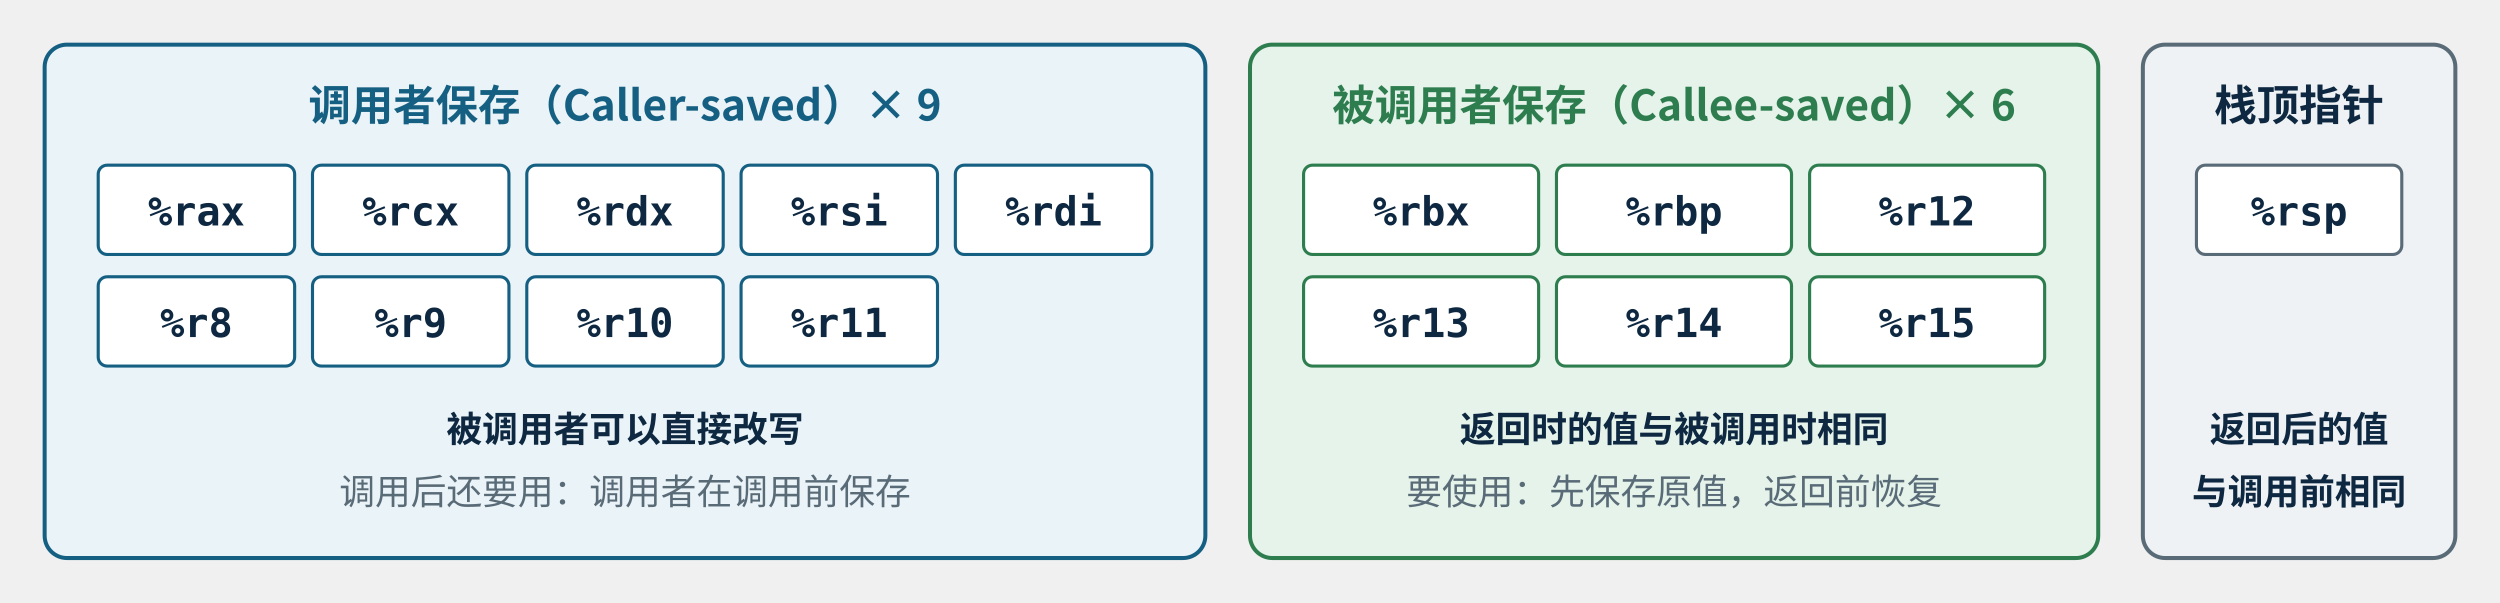
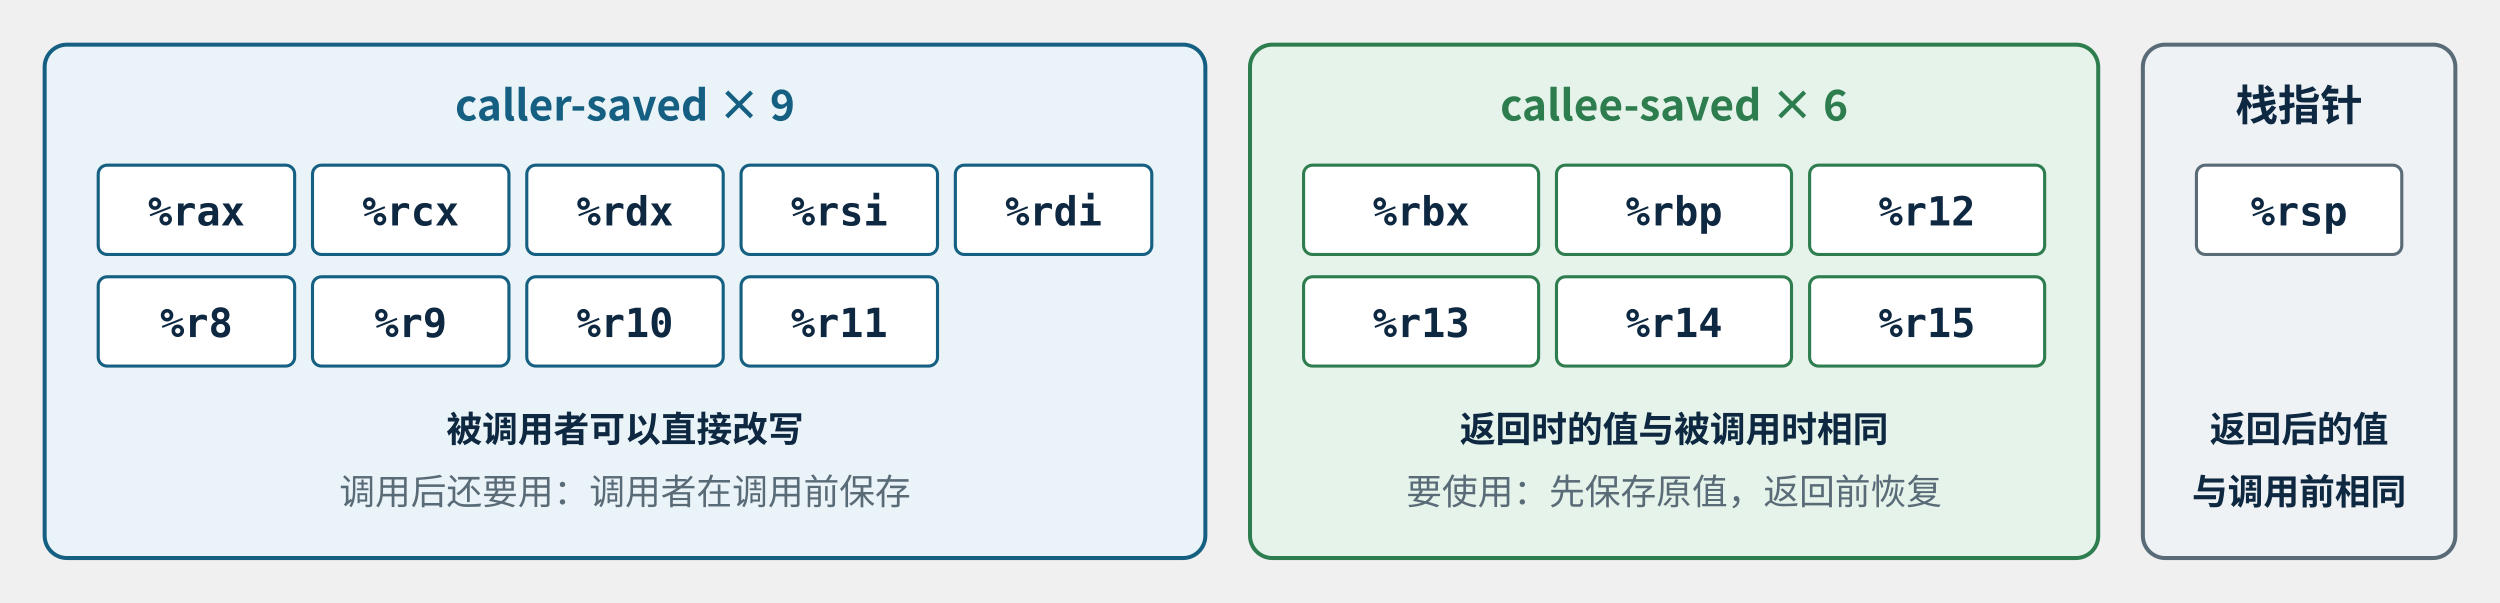
<svg xmlns="http://www.w3.org/2000/svg" viewBox="0 0 1120 270" width="1120" height="270">
  <defs>
    <marker id="ah-156082" viewBox="0 0 10 10" refX="9" refY="5" markerWidth="7" markerHeight="7" orient="auto-start-reverse">
      <path d="M0,0 L10,5 L0,10 z" fill="#156082" />
    </marker>
    <marker id="ah-e97132" viewBox="0 0 10 10" refX="9" refY="5" markerWidth="7" markerHeight="7" orient="auto-start-reverse">
      <path d="M0,0 L10,5 L0,10 z" fill="#e97132" />
    </marker>
    <marker id="ah-0e2841" viewBox="0 0 10 10" refX="9" refY="5" markerWidth="7" markerHeight="7" orient="auto-start-reverse">
      <path d="M0,0 L10,5 L0,10 z" fill="#0e2841" />
    </marker>
    <marker id="ah-2e7d4f" viewBox="0 0 10 10" refX="9" refY="5" markerWidth="7" markerHeight="7" orient="auto-start-reverse">
      <path d="M0,0 L10,5 L0,10 z" fill="#2e7d4f" />
    </marker>
    <marker id="ah-c0392b" viewBox="0 0 10 10" refX="9" refY="5" markerWidth="7" markerHeight="7" orient="auto-start-reverse">
      <path d="M0,0 L10,5 L0,10 z" fill="#c0392b" />
    </marker>
    <marker id="ah-5a6b78" viewBox="0 0 10 10" refX="9" refY="5" markerWidth="7" markerHeight="7" orient="auto-start-reverse">
      <path d="M0,0 L10,5 L0,10 z" fill="#5a6b78" />
    </marker>
    <marker id="ah-9fb5c3" viewBox="0 0 10 10" refX="9" refY="5" markerWidth="7" markerHeight="7" orient="auto-start-reverse">
      <path d="M0,0 L10,5 L0,10 z" fill="#9fb5c3" />
    </marker>
  </defs>
  <rect x="20.0" y="20.0" width="520.0" height="230.0" rx="10" fill="#eaf3f7" stroke="#156082" stroke-width="1.8" />
-   <text x="280.0" y="54.0" font-family="PingFang SC, Noto Sans CJK SC, Source Han Sans SC, sans-serif" font-size="19" font-weight="bold" fill="#156082" text-anchor="middle">调用者保存（Caller-saved）× 9</text>
+   <text x="280.0" y="54.0" font-family="PingFang SC, Noto Sans CJK SC, Source Han Sans SC, sans-serif" font-size="19" font-weight="bold" fill="#156082" text-anchor="middle">caller-saved × 9</text>
  <rect x="44.0" y="74.0" width="88.0" height="40.0" rx="4" fill="#ffffff" stroke="#156082" stroke-width="1.4" />
  <text x="88.0" y="101.0" font-family="SFMono-Regular, Menlo, DejaVu Sans Mono, Consolas, monospace" font-size="18" font-weight="bold" fill="#0e2841" text-anchor="middle">%rax</text>
  <rect x="140.0" y="74.0" width="88.0" height="40.0" rx="4" fill="#ffffff" stroke="#156082" stroke-width="1.4" />
  <text x="184.0" y="101.0" font-family="SFMono-Regular, Menlo, DejaVu Sans Mono, Consolas, monospace" font-size="18" font-weight="bold" fill="#0e2841" text-anchor="middle">%rcx</text>
  <rect x="236.0" y="74.0" width="88.0" height="40.0" rx="4" fill="#ffffff" stroke="#156082" stroke-width="1.4" />
  <text x="280.0" y="101.0" font-family="SFMono-Regular, Menlo, DejaVu Sans Mono, Consolas, monospace" font-size="18" font-weight="bold" fill="#0e2841" text-anchor="middle">%rdx</text>
  <rect x="332.0" y="74.0" width="88.0" height="40.0" rx="4" fill="#ffffff" stroke="#156082" stroke-width="1.4" />
  <text x="376.0" y="101.0" font-family="SFMono-Regular, Menlo, DejaVu Sans Mono, Consolas, monospace" font-size="18" font-weight="bold" fill="#0e2841" text-anchor="middle">%rsi</text>
  <rect x="428.0" y="74.0" width="88.0" height="40.0" rx="4" fill="#ffffff" stroke="#156082" stroke-width="1.4" />
  <text x="472.0" y="101.0" font-family="SFMono-Regular, Menlo, DejaVu Sans Mono, Consolas, monospace" font-size="18" font-weight="bold" fill="#0e2841" text-anchor="middle">%rdi</text>
  <rect x="44.0" y="124.0" width="88.0" height="40.0" rx="4" fill="#ffffff" stroke="#156082" stroke-width="1.4" />
  <text x="88.0" y="151.0" font-family="SFMono-Regular, Menlo, DejaVu Sans Mono, Consolas, monospace" font-size="18" font-weight="bold" fill="#0e2841" text-anchor="middle">%r8</text>
  <rect x="140.0" y="124.0" width="88.0" height="40.0" rx="4" fill="#ffffff" stroke="#156082" stroke-width="1.4" />
  <text x="184.0" y="151.0" font-family="SFMono-Regular, Menlo, DejaVu Sans Mono, Consolas, monospace" font-size="18" font-weight="bold" fill="#0e2841" text-anchor="middle">%r9</text>
  <rect x="236.0" y="124.0" width="88.0" height="40.0" rx="4" fill="#ffffff" stroke="#156082" stroke-width="1.4" />
  <text x="280.0" y="151.0" font-family="SFMono-Regular, Menlo, DejaVu Sans Mono, Consolas, monospace" font-size="18" font-weight="bold" fill="#0e2841" text-anchor="middle">%r10</text>
  <rect x="332.0" y="124.0" width="88.0" height="40.0" rx="4" fill="#ffffff" stroke="#156082" stroke-width="1.4" />
  <text x="376.0" y="151.0" font-family="SFMono-Regular, Menlo, DejaVu Sans Mono, Consolas, monospace" font-size="18" font-weight="bold" fill="#0e2841" text-anchor="middle">%r11</text>
  <text x="280.0" y="198.0" font-family="PingFang SC, Noto Sans CJK SC, Source Han Sans SC, sans-serif" font-size="16" font-weight="bold" fill="#0e2841" text-anchor="middle">被调用者可以直接改写</text>
  <text x="280.0" y="226.0" font-family="PingFang SC, Noto Sans CJK SC, Source Han Sans SC, sans-serif" font-size="16" font-weight="normal" fill="#5a6b78" text-anchor="middle">调用后还要用：调用者在调用前保存</text>
  <rect x="560.0" y="20.0" width="380.0" height="230.0" rx="10" fill="#e5f3ea" stroke="#2e7d4f" stroke-width="1.8" />
-   <text x="750.0" y="54.0" font-family="PingFang SC, Noto Sans CJK SC, Source Han Sans SC, sans-serif" font-size="19" font-weight="bold" fill="#2e7d4f" text-anchor="middle">被调用者保存（Callee-saved）× 6</text>
+   <text x="750.0" y="54.0" font-family="PingFang SC, Noto Sans CJK SC, Source Han Sans SC, sans-serif" font-size="19" font-weight="bold" fill="#2e7d4f" text-anchor="middle">callee-saved × 6</text>
  <rect x="584.0" y="74.0" width="105.3" height="40.0" rx="4" fill="#ffffff" stroke="#2e7d4f" stroke-width="1.4" />
  <text x="636.7" y="101.0" font-family="SFMono-Regular, Menlo, DejaVu Sans Mono, Consolas, monospace" font-size="18" font-weight="bold" fill="#0e2841" text-anchor="middle">%rbx</text>
  <rect x="697.3" y="74.0" width="105.3" height="40.0" rx="4" fill="#ffffff" stroke="#2e7d4f" stroke-width="1.4" />
  <text x="750.0" y="101.0" font-family="SFMono-Regular, Menlo, DejaVu Sans Mono, Consolas, monospace" font-size="18" font-weight="bold" fill="#0e2841" text-anchor="middle">%rbp</text>
  <rect x="810.7" y="74.0" width="105.3" height="40.0" rx="4" fill="#ffffff" stroke="#2e7d4f" stroke-width="1.4" />
  <text x="863.3" y="101.0" font-family="SFMono-Regular, Menlo, DejaVu Sans Mono, Consolas, monospace" font-size="18" font-weight="bold" fill="#0e2841" text-anchor="middle">%r12</text>
  <rect x="584.0" y="124.0" width="105.3" height="40.0" rx="4" fill="#ffffff" stroke="#2e7d4f" stroke-width="1.4" />
  <text x="636.7" y="151.0" font-family="SFMono-Regular, Menlo, DejaVu Sans Mono, Consolas, monospace" font-size="18" font-weight="bold" fill="#0e2841" text-anchor="middle">%r13</text>
  <rect x="697.3" y="124.0" width="105.3" height="40.0" rx="4" fill="#ffffff" stroke="#2e7d4f" stroke-width="1.4" />
  <text x="750.0" y="151.0" font-family="SFMono-Regular, Menlo, DejaVu Sans Mono, Consolas, monospace" font-size="18" font-weight="bold" fill="#0e2841" text-anchor="middle">%r14</text>
  <rect x="810.7" y="124.0" width="105.3" height="40.0" rx="4" fill="#ffffff" stroke="#2e7d4f" stroke-width="1.4" />
  <text x="863.3" y="151.0" font-family="SFMono-Regular, Menlo, DejaVu Sans Mono, Consolas, monospace" font-size="18" font-weight="bold" fill="#0e2841" text-anchor="middle">%r15</text>
  <text x="750.0" y="198.0" font-family="PingFang SC, Noto Sans CJK SC, Source Han Sans SC, sans-serif" font-size="16" font-weight="bold" fill="#0e2841" text-anchor="middle">返回时的值与被调用时相同</text>
  <text x="750.0" y="226.0" font-family="PingFang SC, Noto Sans CJK SC, Source Han Sans SC, sans-serif" font-size="16" font-weight="normal" fill="#5a6b78" text-anchor="middle">要使用：先保存原值，返回前恢复</text>
  <rect x="960.0" y="20.0" width="140.0" height="230.0" rx="10" fill="#eef2f4" stroke="#5a6b78" stroke-width="1.8" />
-   <text x="1030.0" y="54.0" font-family="PingFang SC, Noto Sans CJK SC, Source Han Sans SC, sans-serif" font-size="19" font-weight="bold" fill="#0e2841" text-anchor="middle">栈顶指针</text>
+   <text x="1030.0" y="54.0" font-family="PingFang SC, Noto Sans CJK SC, Source Han Sans SC, sans-serif" font-size="19" font-weight="bold" fill="#0e2841" text-anchor="middle">栈指针</text>
  <rect x="984.0" y="74.0" width="92.0" height="40.0" rx="4" fill="#ffffff" stroke="#5a6b78" stroke-width="1.4" />
  <text x="1030.0" y="101.0" font-family="SFMono-Regular, Menlo, DejaVu Sans Mono, Consolas, monospace" font-size="18" font-weight="bold" fill="#0e2841" text-anchor="middle">%rsp</text>
  <text x="1030.0" y="198.0" font-family="PingFang SC, Noto Sans CJK SC, Source Han Sans SC, sans-serif" font-size="16" font-weight="bold" fill="#0e2841" text-anchor="middle">返回后的值</text>
  <text x="1030.0" y="226.0" font-family="PingFang SC, Noto Sans CJK SC, Source Han Sans SC, sans-serif" font-size="16" font-weight="bold" fill="#0e2841" text-anchor="middle">与调用前相同</text>
</svg>
